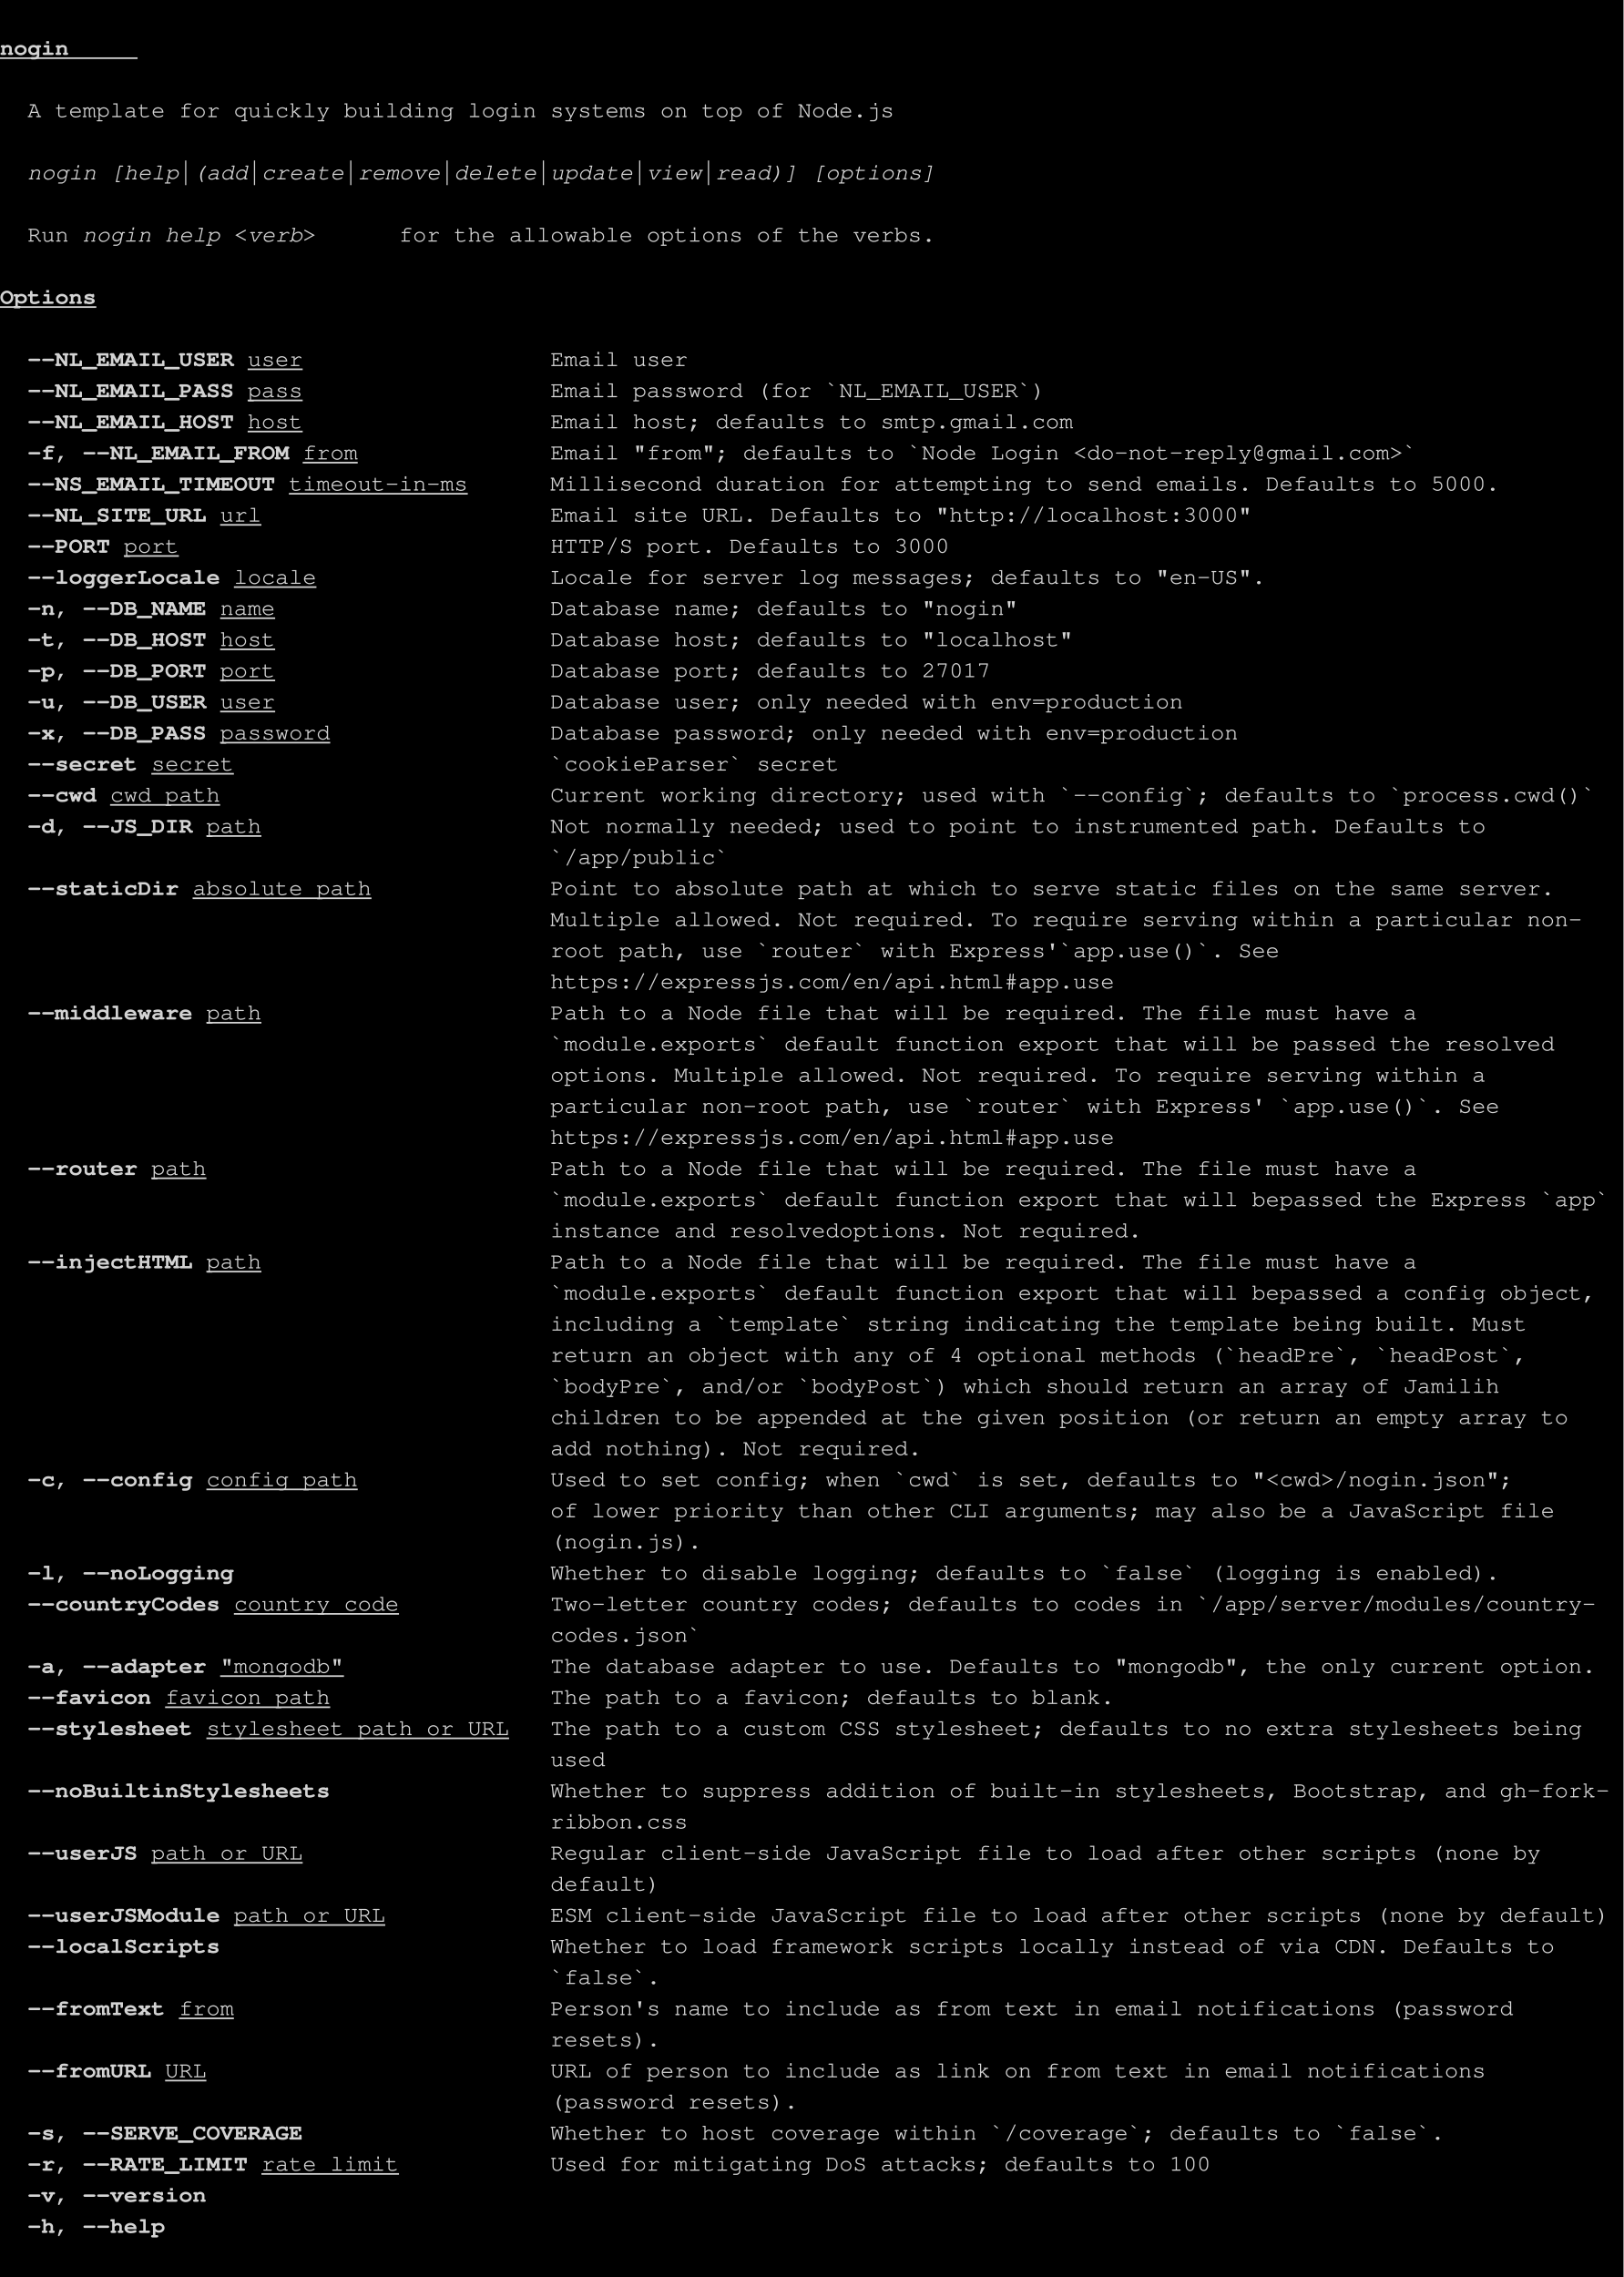
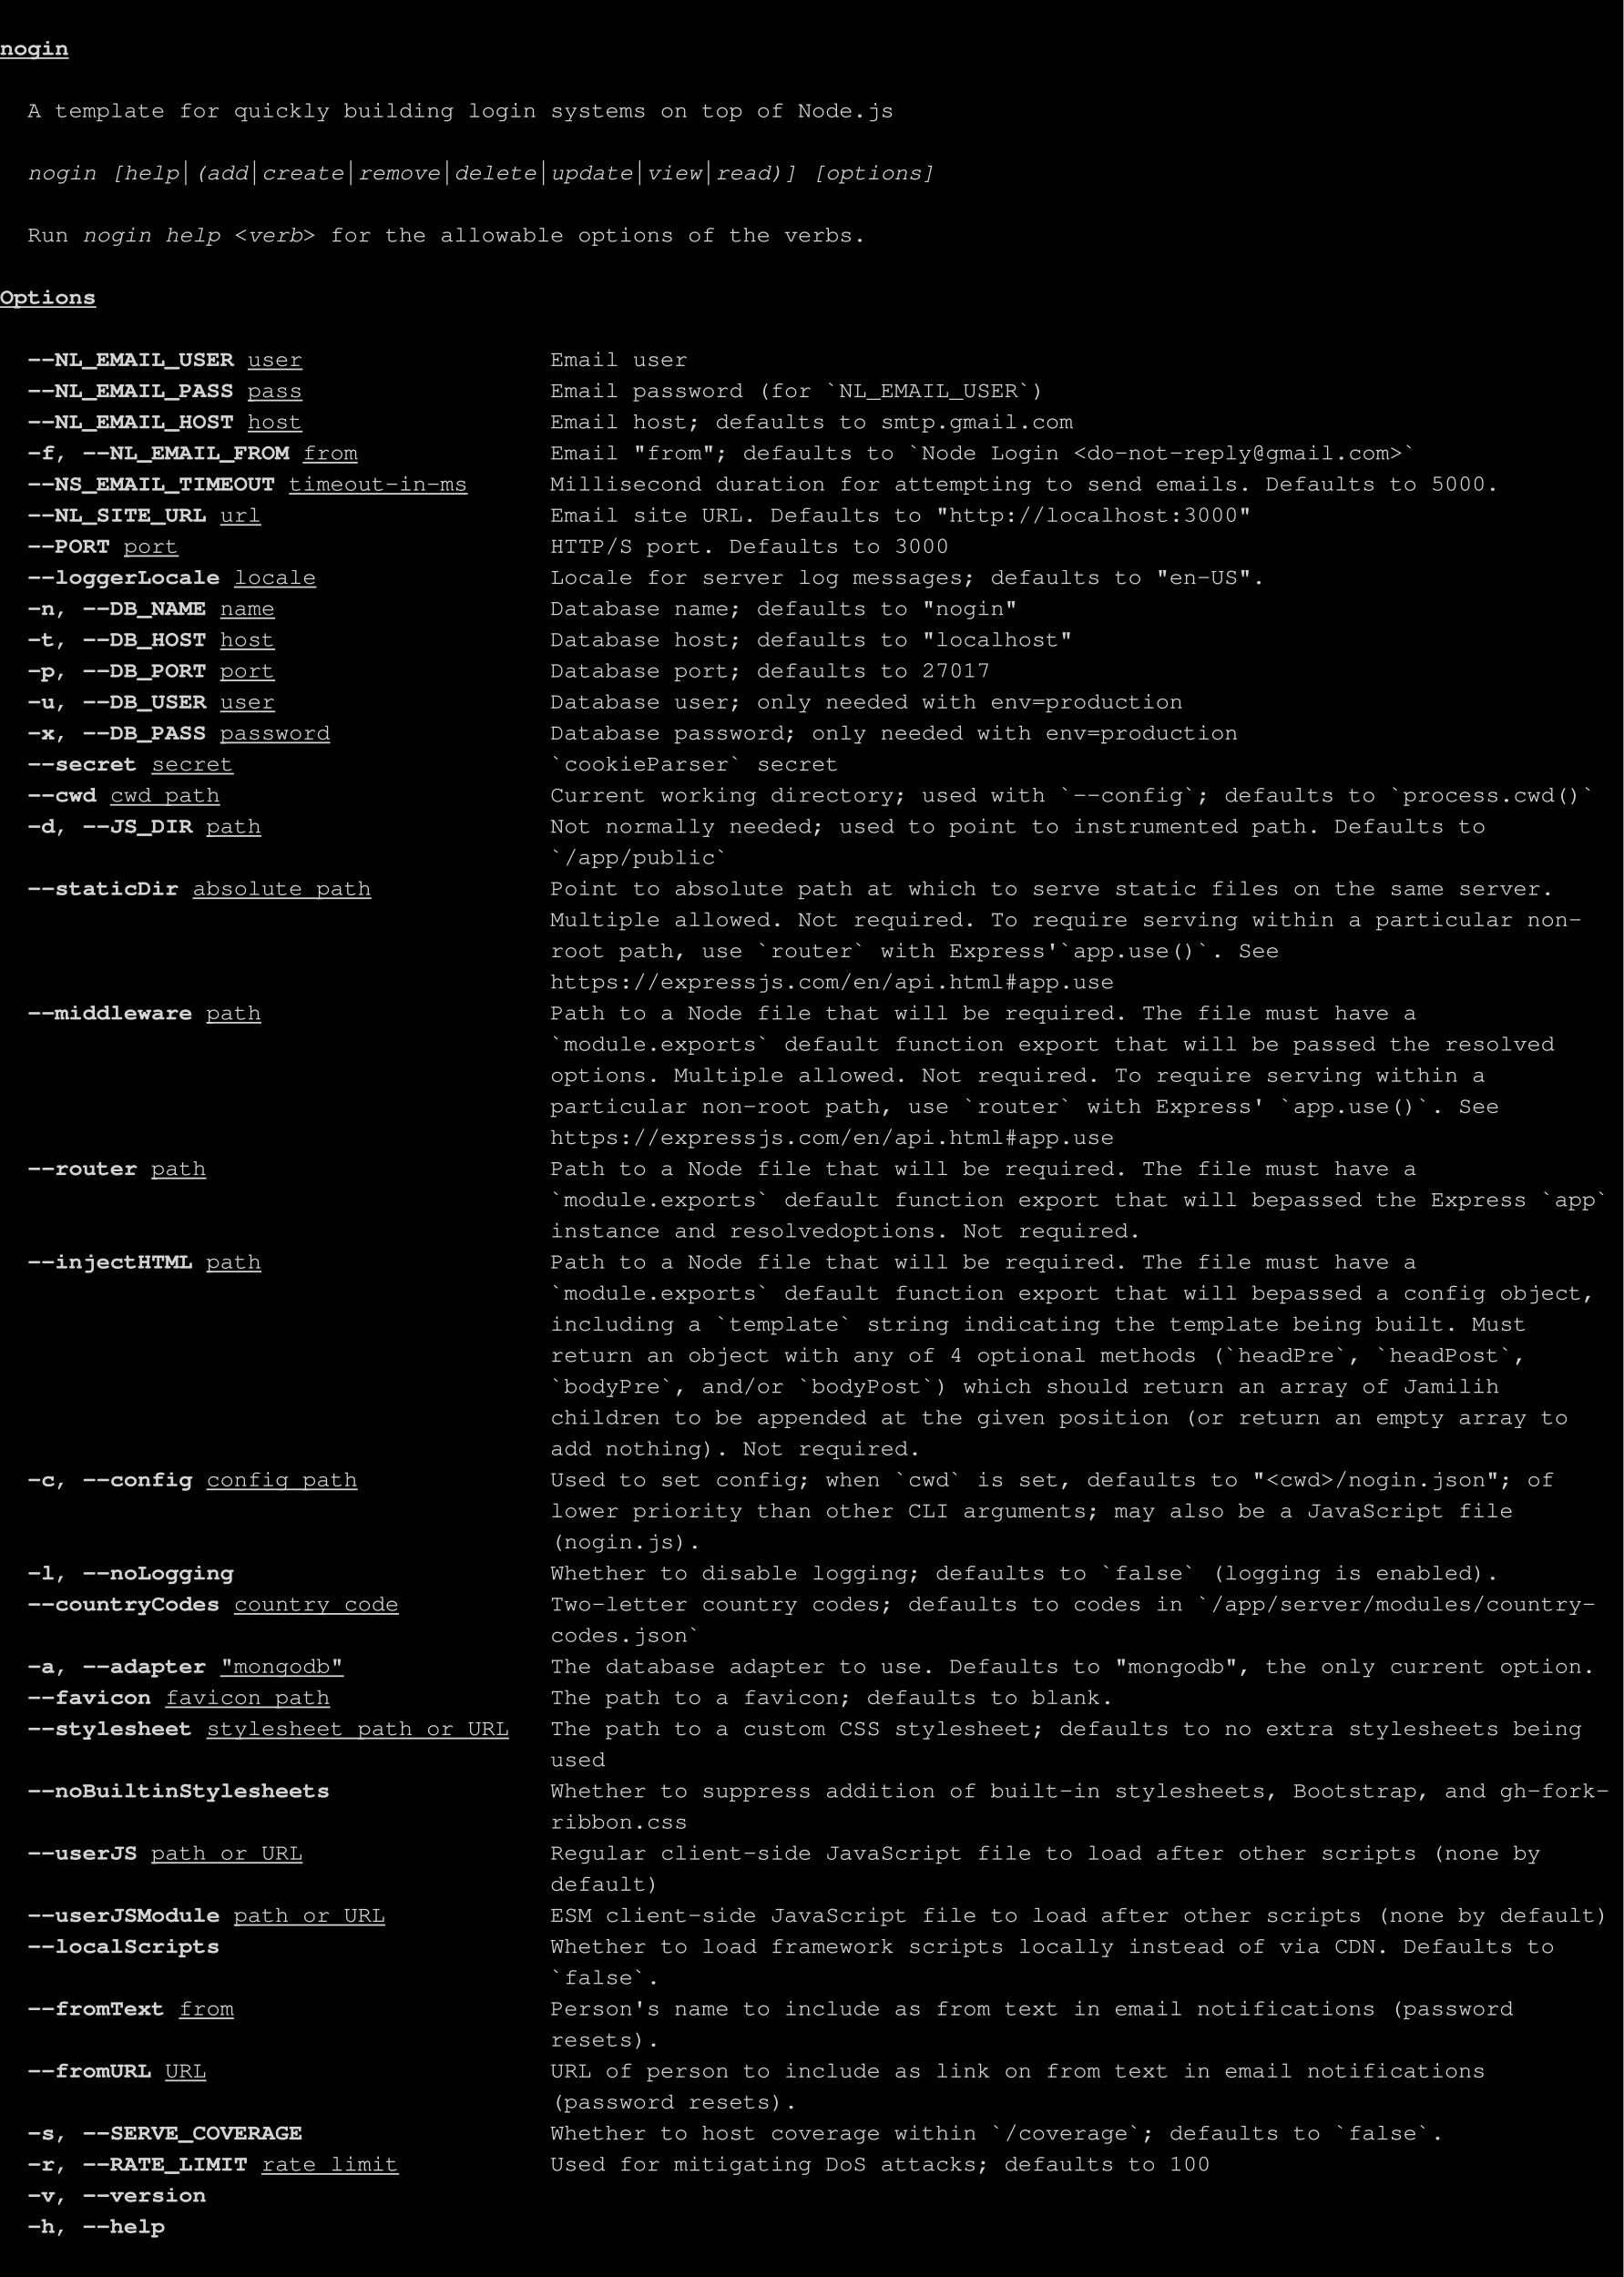
<svg xmlns="http://www.w3.org/2000/svg" viewBox="0, 0, 991.36, 1390.45" font-family="SauceCodePro Nerd Font, Source Code Pro, Courier" font-size="14">
  <g fill="#D3D3D3">
    <rect x="0" y="0" width="991.36" height="1390.45" fill="#000000" />
-     <path d="M0,35.515 L84.014,35.515 Z" stroke="#D3D3D3" />
+     <path d="M0,35.515 L42.007,35.515 Z" stroke="#D3D3D3" />
    <text x="0" y="33.55" font-weight="bold">nogin</text>
    <text x="16.8" y="71.55">  A template for quickly building login systems on top of Node.js               </text>
    <text x="16.8" y="109.55" font-style="italic">nogin [help|(add|create|remove|delete|update|view|read)] [options]</text>
    <text x="16.8" y="147.55">  Run </text>
    <text x="50.41" y="147.55" font-style="italic">nogin help &lt;verb&gt;</text>
-     <text x="243.64" y="147.55"> for the allowable options of the verbs.            </text>
+     <text x="201.63" y="147.55"> for the allowable options of the verbs.                 </text>
    <path d="M0,187.515 L58.81,187.515 Z" stroke="#D3D3D3" />
    <text x="0" y="185.55" font-weight="bold">Options</text>
    <text x="16.8" y="223.55" font-weight="bold">--NL_EMAIL_USER</text>
    <path d="M151.225,225.515 L184.83,225.515 Z" stroke="#D3D3D3" />
    <text x="151.22" y="223.55">user</text>
    <text x="336.05" y="223.55">                  Email user                                                                    </text>
    <text x="16.8" y="242.55" font-weight="bold">--NL_EMAIL_PASS</text>
    <path d="M151.225,244.515 L184.83,244.515 Z" stroke="#D3D3D3" />
    <text x="151.22" y="242.55">pass</text>
    <text x="336.05" y="242.55">                  Email password (for `NL_EMAIL_USER`)                                          </text>
    <text x="16.8" y="261.55" font-weight="bold">--NL_EMAIL_HOST</text>
    <path d="M151.225,263.515 L184.83,263.515 Z" stroke="#D3D3D3" />
    <text x="151.22" y="261.55">host</text>
    <text x="336.05" y="261.55">                  Email host; defaults to smtp.gmail.com                                        </text>
    <text x="16.8" y="280.55" font-weight="bold">-f</text>
    <text x="33.61" y="280.55">, </text>
    <text x="50.41" y="280.55" font-weight="bold">--NL_EMAIL_FROM</text>
    <path d="M184.83,282.515 L218.436,282.515 Z" stroke="#D3D3D3" />
    <text x="184.83" y="280.55">from</text>
    <text x="336.05" y="280.55">              Email "from"; defaults to `Node Login &lt;do-not-reply@gmail.com&gt;`               </text>
    <text x="16.8" y="299.55" font-weight="bold">--NS_EMAIL_TIMEOUT</text>
    <path d="M176.429,301.515 L285.646,301.515 Z" stroke="#D3D3D3" />
    <text x="176.43" y="299.55">timeout-in-ms</text>
    <text x="336.05" y="299.55">      Millisecond duration for attempting to send emails. Defaults to 5000.         </text>
    <text x="16.8" y="318.55" font-weight="bold">--NL_SITE_URL</text>
    <path d="M134.422,320.515 L159.626,320.515 Z" stroke="#D3D3D3" />
    <text x="134.42" y="318.55">url</text>
    <text x="336.05" y="318.55">                     Email site URL. Defaults to "http://localhost:3000"                           </text>
    <text x="16.8" y="337.55" font-weight="bold">--PORT</text>
    <path d="M75.612,339.515 L109.218,339.515 Z" stroke="#D3D3D3" />
    <text x="75.61" y="337.55">port</text>
    <text x="336.05" y="337.55">                           HTTP/S port. Defaults to 3000                                                 </text>
    <text x="16.8" y="356.55" font-weight="bold">--loggerLocale</text>
    <path d="M142.823,358.515 L193.231,358.515 Z" stroke="#D3D3D3" />
    <text x="142.82" y="356.55">locale</text>
    <text x="336.05" y="356.55">                 Locale for server log messages; defaults to "en-US".                          </text>
    <text x="16.8" y="375.55" font-weight="bold">-n</text>
    <text x="33.61" y="375.55">, </text>
    <text x="50.41" y="375.55" font-weight="bold">--DB_NAME</text>
    <path d="M134.422,377.515 L168.027,377.515 Z" stroke="#D3D3D3" />
    <text x="134.42" y="375.55">name</text>
-     <text x="336.05" y="375.55">                    Database name; defaults to "nogin"                                       </text>
+     <text x="336.05" y="375.55">                    Database name; defaults to "nogin"                                            </text>
    <text x="16.8" y="394.55" font-weight="bold">-t</text>
    <text x="33.61" y="394.55">, </text>
    <text x="50.41" y="394.55" font-weight="bold">--DB_HOST</text>
    <path d="M134.422,396.515 L168.027,396.515 Z" stroke="#D3D3D3" />
    <text x="134.42" y="394.55">host</text>
    <text x="336.05" y="394.55">                    Database host; defaults to "localhost"                                        </text>
    <text x="16.8" y="413.55" font-weight="bold">-p</text>
    <text x="33.61" y="413.55">, </text>
    <text x="50.41" y="413.55" font-weight="bold">--DB_PORT</text>
    <path d="M134.422,415.515 L168.027,415.515 Z" stroke="#D3D3D3" />
    <text x="134.42" y="413.55">port</text>
    <text x="336.05" y="413.55">                    Database port; defaults to 27017                                              </text>
    <text x="16.8" y="432.55" font-weight="bold">-u</text>
    <text x="33.61" y="432.55">, </text>
    <text x="50.41" y="432.55" font-weight="bold">--DB_USER</text>
    <path d="M134.422,434.515 L168.027,434.515 Z" stroke="#D3D3D3" />
    <text x="134.42" y="432.55">user</text>
    <text x="336.05" y="432.55">                    Database user; only needed with env=production                                </text>
    <text x="16.8" y="451.55" font-weight="bold">-x</text>
    <text x="33.61" y="451.55">, </text>
    <text x="50.41" y="451.55" font-weight="bold">--DB_PASS</text>
    <path d="M134.422,453.515 L201.633,453.515 Z" stroke="#D3D3D3" />
    <text x="134.42" y="451.55">password</text>
    <text x="336.05" y="451.55">                Database password; only needed with env=production                            </text>
    <text x="16.8" y="470.55" font-weight="bold">--secret</text>
    <path d="M92.415,472.515 L142.823,472.515 Z" stroke="#D3D3D3" />
    <text x="92.42" y="470.55">secret</text>
    <text x="336.05" y="470.55">                       `cookieParser` secret                                                         </text>
    <text x="16.8" y="489.55" font-weight="bold">--cwd</text>
    <path d="M67.211,491.515 L134.422,491.515 Z" stroke="#D3D3D3" />
    <text x="67.21" y="489.55">cwd path</text>
    <text x="336.05" y="489.55">                        Current working directory; used with `--config`; defaults to `process.cwd()`  </text>
    <text x="16.8" y="508.55" font-weight="bold">-d</text>
    <text x="33.61" y="508.55">, </text>
    <text x="50.41" y="508.55" font-weight="bold">--JS_DIR</text>
    <path d="M126.021,510.515 L159.626,510.515 Z" stroke="#D3D3D3" />
    <text x="126.02" y="508.55">path</text>
    <text x="336.05" y="508.55">                     Not normally needed; used to point to instrumented path. Defaults to          </text>
    <text x="336.05" y="527.55">                                        `/app/public`                                                                 </text>
    <text x="16.8" y="546.55" font-weight="bold">--staticDir</text>
    <path d="M117.619,548.515 L226.837,548.515 Z" stroke="#D3D3D3" />
    <text x="117.62" y="546.55">absolute path</text>
    <text x="336.05" y="546.55">             Point to absolute path at which to serve static files on the same server.     </text>
    <text x="336.05" y="565.55">                                        Multiple allowed. Not required. To require serving within a particular non-   </text>
    <text x="336.05" y="584.55">                                        root path, use `router` with Express'`app.use()`. See                         </text>
    <text x="336.05" y="603.55">                                        https://expressjs.com/en/api.html#app.use                                     </text>
    <text x="16.8" y="622.55" font-weight="bold">--middleware</text>
    <path d="M126.021,624.515 L159.626,624.515 Z" stroke="#D3D3D3" />
    <text x="126.02" y="622.55">path</text>
    <text x="336.05" y="622.55">                     Path to a Node file that will be required. The file must have a               </text>
    <text x="336.05" y="641.55">                                        `module.exports` default function export that will be passed the resolved     </text>
    <text x="336.05" y="660.55">                                        options. Multiple allowed. Not required. To require serving within a          </text>
    <text x="336.05" y="679.55">                                        particular non-root path, use `router` with Express' `app.use()`. See         </text>
    <text x="336.05" y="698.55">                                        https://expressjs.com/en/api.html#app.use                                     </text>
    <text x="16.8" y="717.55" font-weight="bold">--router</text>
    <path d="M92.415,719.515 L126.021,719.515 Z" stroke="#D3D3D3" />
    <text x="92.42" y="717.55">path</text>
    <text x="336.05" y="717.55">                         Path to a Node file that will be required. The file must have a               </text>
    <text x="336.05" y="736.55">                                        `module.exports` default function export that will bepassed the Express `app` </text>
    <text x="336.05" y="755.55">                                        instance and resolvedoptions. Not required.                                   </text>
    <text x="16.8" y="774.55" font-weight="bold">--injectHTML</text>
    <path d="M126.021,776.515 L159.626,776.515 Z" stroke="#D3D3D3" />
    <text x="126.02" y="774.55">path</text>
    <text x="336.05" y="774.55">                     Path to a Node file that will be required. The file must have a               </text>
    <text x="336.05" y="793.55">                                        `module.exports` default function export that will bepassed a config object,  </text>
    <text x="336.05" y="812.55">                                        including a `template` string indicating the template being built. Must       </text>
    <text x="336.05" y="831.55">                                        return an object with any of 4 optional methods (`headPre`, `headPost`,       </text>
    <text x="336.05" y="850.55">                                        `bodyPre`, and/or `bodyPost`) which should return an array of Jamilih         </text>
    <text x="336.05" y="869.55">                                        children to be appended at the given position (or return an empty array to    </text>
    <text x="336.05" y="888.55">                                        add nothing). Not required.                                                   </text>
    <text x="16.8" y="907.55" font-weight="bold">-c</text>
    <text x="33.61" y="907.55">, </text>
    <text x="50.41" y="907.55" font-weight="bold">--config</text>
    <path d="M126.021,909.515 L218.436,909.515 Z" stroke="#D3D3D3" />
    <text x="126.02" y="907.55">config path</text>
-     <text x="336.05" y="907.55">              Used to set config; when `cwd` is set, defaults to "&lt;cwd&gt;/nogin.json";   </text>
-     <text x="336.05" y="926.55">                                        of lower priority than other CLI arguments; may also be a JavaScript file     </text>
-     <text x="336.05" y="945.55">                                        (nogin.js).                                                              </text>
+     <text x="336.05" y="907.55">              Used to set config; when `cwd` is set, defaults to "&lt;cwd&gt;/nogin.json"; of     </text>
+     <text x="336.05" y="926.55">                                        lower priority than other CLI arguments; may also be a JavaScript file        </text>
+     <text x="336.05" y="945.55">                                        (nogin.js).                                                                   </text>
    <text x="16.8" y="964.55" font-weight="bold">-l</text>
    <text x="33.61" y="964.55">, </text>
    <text x="50.41" y="964.55" font-weight="bold">--noLogging</text>
    <text x="336.05" y="964.55">                       Whether to disable logging; defaults to `false` (logging is enabled).         </text>
    <text x="16.8" y="983.55" font-weight="bold">--countryCodes</text>
    <path d="M142.823,985.515 L243.64,985.515 Z" stroke="#D3D3D3" />
    <text x="142.82" y="983.55">country code</text>
    <text x="336.05" y="983.55">           Two-letter country codes; defaults to codes in `/app/server/modules/country-  </text>
    <text x="336.05" y="1002.55">                                        codes.json`                                                                   </text>
    <text x="16.8" y="1021.55" font-weight="bold">-a</text>
    <text x="33.61" y="1021.55">, </text>
    <text x="50.41" y="1021.55" font-weight="bold">--adapter</text>
    <path d="M134.422,1023.515 L210.034,1023.515 Z" stroke="#D3D3D3" />
    <text x="134.42" y="1021.55">"mongodb"</text>
    <text x="336.05" y="1021.55">               The database adapter to use. Defaults to "mongodb", the only current option.  </text>
    <text x="16.8" y="1040.55" font-weight="bold">--favicon</text>
    <path d="M100.816,1042.515 L201.633,1042.515 Z" stroke="#D3D3D3" />
    <text x="100.82" y="1040.55">favicon path</text>
    <text x="336.05" y="1040.55">                The path to a favicon; defaults to blank.                                     </text>
    <text x="16.8" y="1059.55" font-weight="bold">--stylesheet</text>
    <path d="M126.021,1061.515 L310.851,1061.515 Z" stroke="#D3D3D3" />
    <text x="126.02" y="1059.55">stylesheet path or URL</text>
    <text x="336.05" y="1059.55">   The path to a custom CSS stylesheet; defaults to no extra stylesheets being   </text>
    <text x="336.05" y="1078.55">                                        used                                                                          </text>
    <text x="16.8" y="1097.55" font-weight="bold">--noBuiltinStylesheets</text>
    <text x="336.05" y="1097.55">                Whether to suppress addition of built-in stylesheets, Bootstrap, and gh-fork- </text>
    <text x="336.05" y="1116.55">                                        ribbon.css                                                                    </text>
    <text x="16.8" y="1135.55" font-weight="bold">--userJS</text>
    <path d="M92.415,1137.515 L184.83,1137.515 Z" stroke="#D3D3D3" />
    <text x="92.42" y="1135.55">path or URL</text>
    <text x="336.05" y="1135.55">                  Regular client-side JavaScript file to load after other scripts (none by      </text>
    <text x="336.05" y="1154.55">                                        default)                                                                      </text>
    <text x="16.8" y="1173.55" font-weight="bold">--userJSModule</text>
    <path d="M142.823,1175.515 L235.238,1175.515 Z" stroke="#D3D3D3" />
    <text x="142.82" y="1173.55">path or URL</text>
    <text x="336.05" y="1173.55">            ESM client-side JavaScript file to load after other scripts (none by default) </text>
    <text x="16.8" y="1192.55" font-weight="bold">--localScripts</text>
    <text x="336.05" y="1192.55">                        Whether to load framework scripts locally instead of via CDN. Defaults to     </text>
    <text x="336.05" y="1211.55">                                        `false`.                                                                      </text>
    <text x="16.8" y="1230.55" font-weight="bold">--fromText</text>
    <path d="M109.218,1232.515 L142.823,1232.515 Z" stroke="#D3D3D3" />
    <text x="109.22" y="1230.55">from</text>
    <text x="336.05" y="1230.55">                       Person's name to include as from text in email notifications (password        </text>
    <text x="336.05" y="1249.55">                                        resets).                                                                      </text>
    <text x="16.8" y="1268.55" font-weight="bold">--fromURL</text>
    <path d="M100.816,1270.515 L126.021,1270.515 Z" stroke="#D3D3D3" />
    <text x="100.82" y="1268.55">URL</text>
    <text x="336.05" y="1268.55">                         URL of person to include as link on from text in email notifications          </text>
    <text x="336.05" y="1287.55">                                        (password resets).                                                            </text>
    <text x="16.8" y="1306.55" font-weight="bold">-s</text>
    <text x="33.61" y="1306.55">, </text>
    <text x="50.41" y="1306.55" font-weight="bold">--SERVE_COVERAGE</text>
    <text x="336.05" y="1306.55">                  Whether to host coverage within `/coverage`; defaults to `false`.             </text>
    <text x="16.8" y="1325.55" font-weight="bold">-r</text>
    <text x="33.61" y="1325.55">, </text>
    <text x="50.41" y="1325.55" font-weight="bold">--RATE_LIMIT</text>
    <path d="M159.626,1327.515 L243.64,1327.515 Z" stroke="#D3D3D3" />
    <text x="159.63" y="1325.55">rate limit</text>
    <text x="336.05" y="1325.55">           Used for mitigating DoS attacks; defaults to 100                              </text>
    <text x="16.8" y="1344.55" font-weight="bold">-v</text>
    <text x="33.61" y="1344.55">, </text>
    <text x="50.41" y="1344.55" font-weight="bold">--version</text>
    <text x="16.8" y="1363.55" font-weight="bold">-h</text>
    <text x="33.61" y="1363.55">, </text>
    <text x="50.41" y="1363.55" font-weight="bold">--help</text>
  </g>
</svg>
